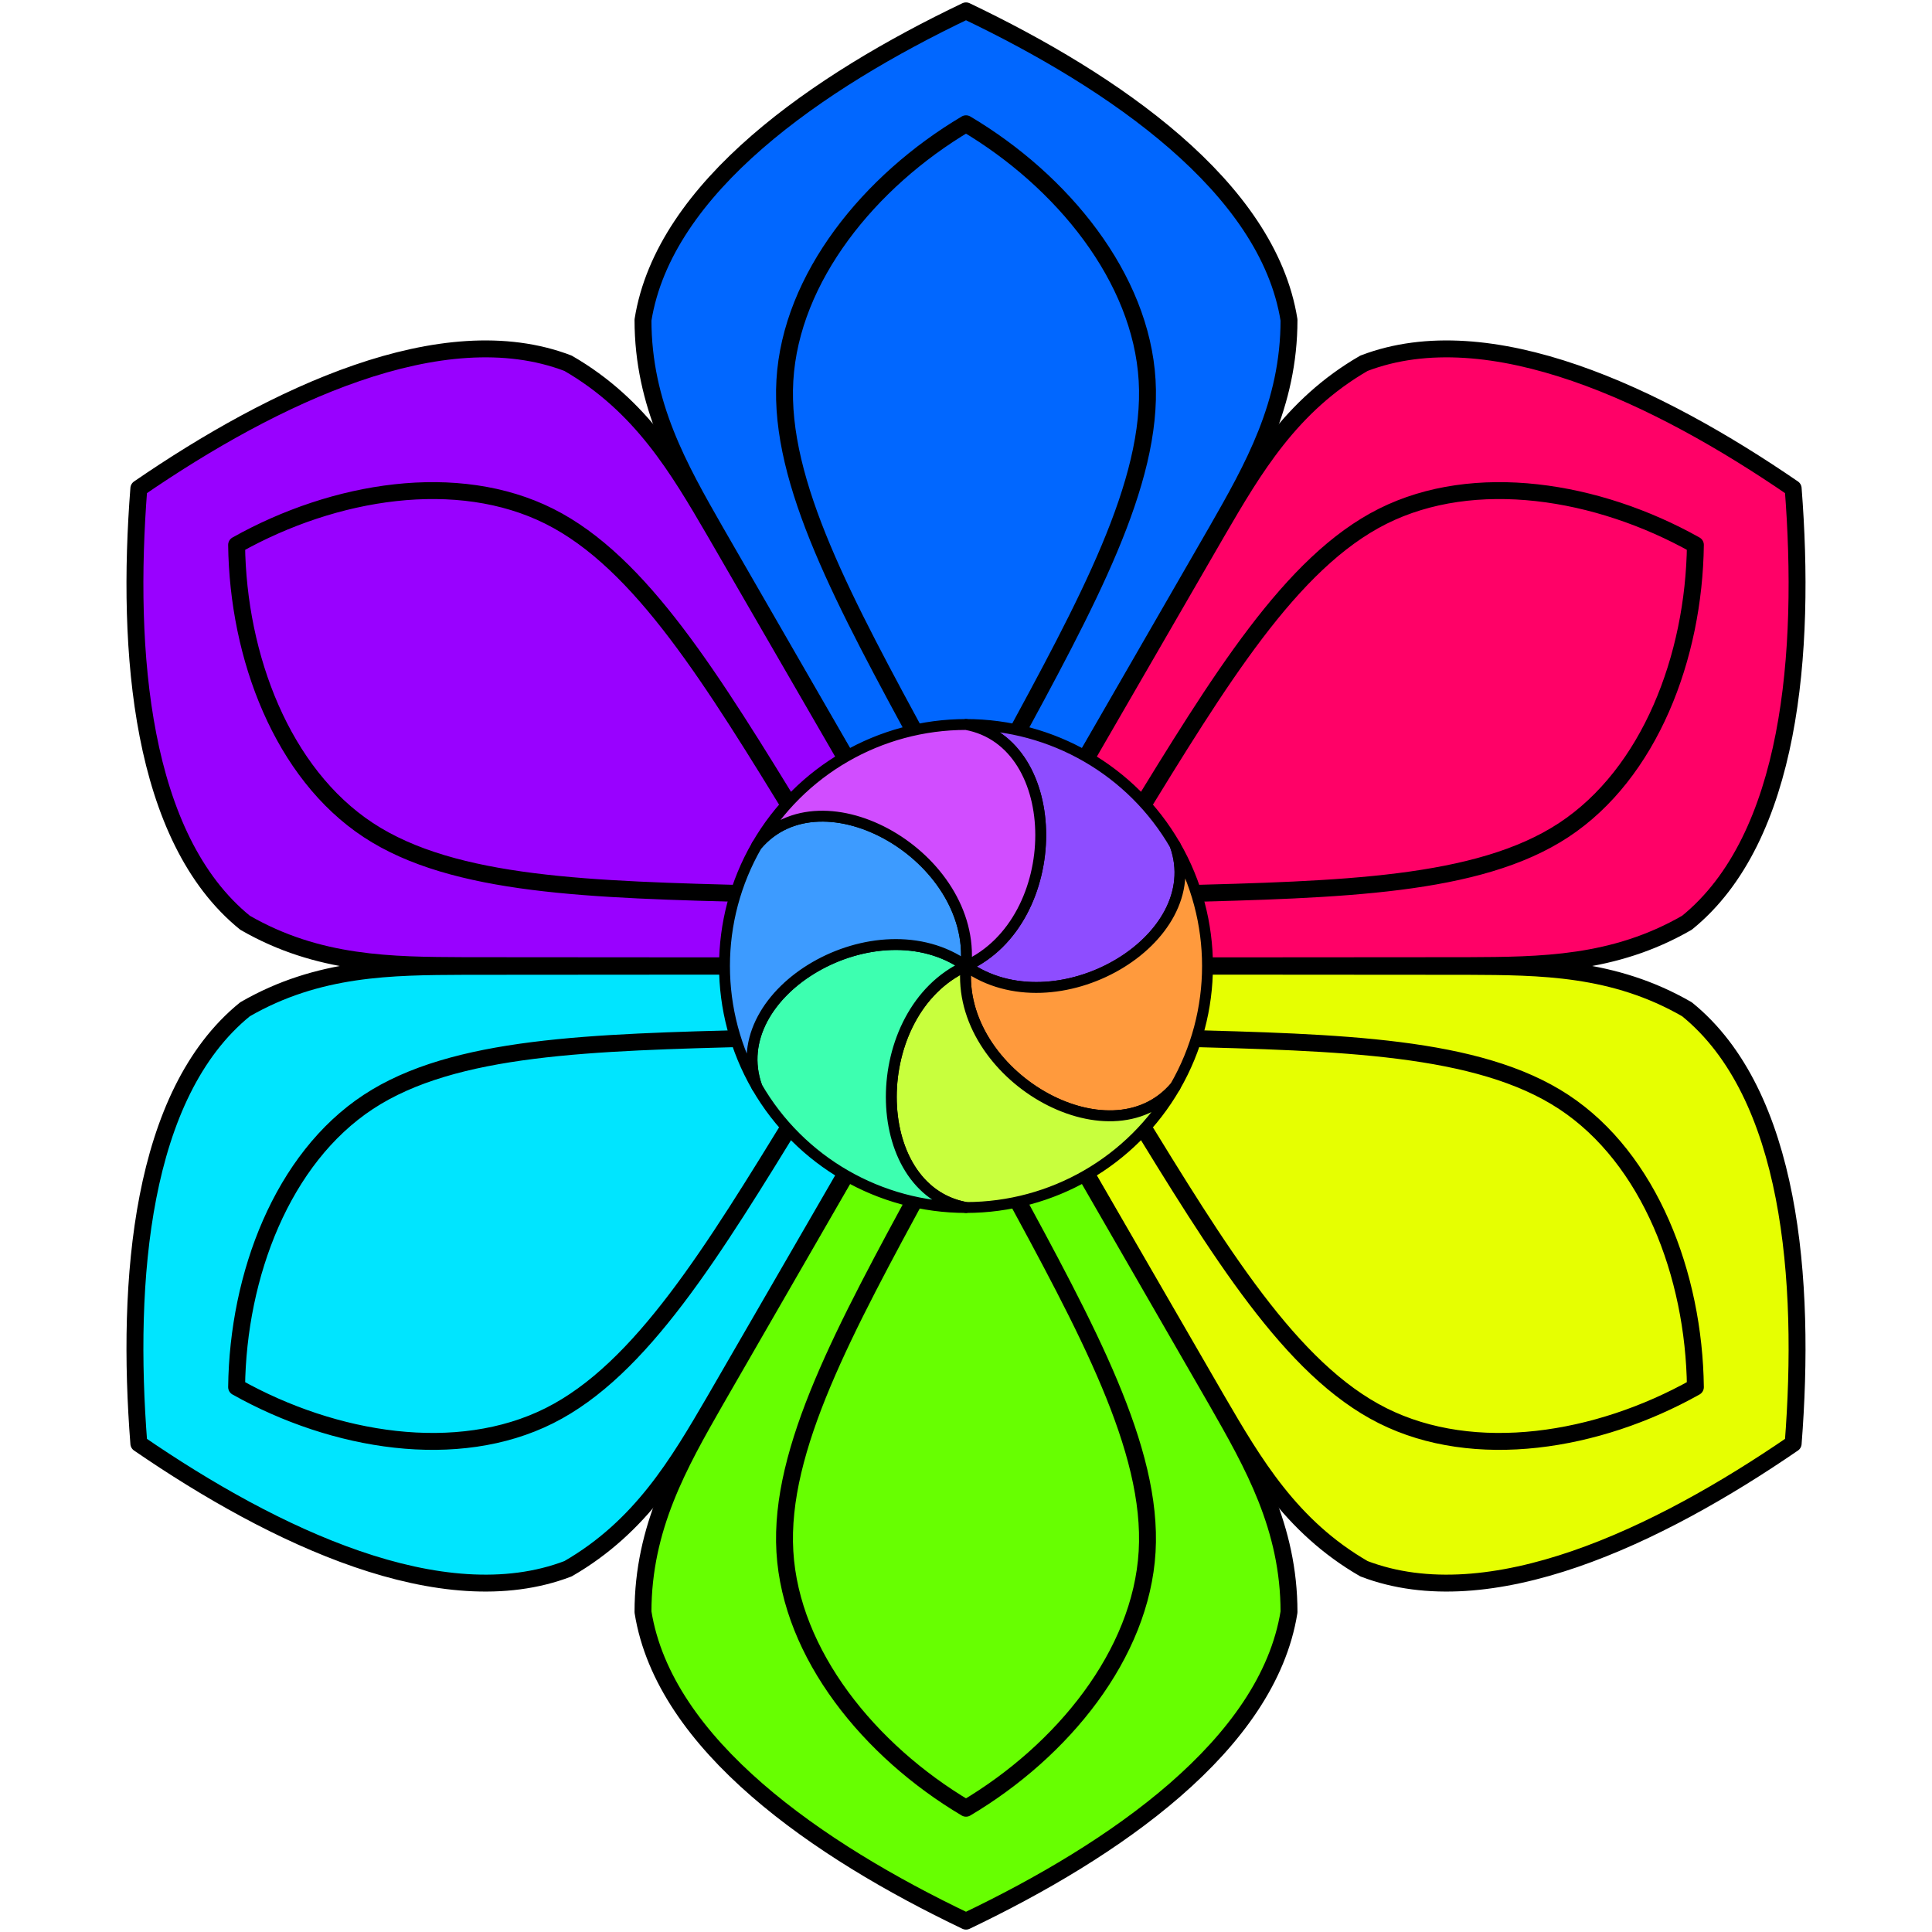
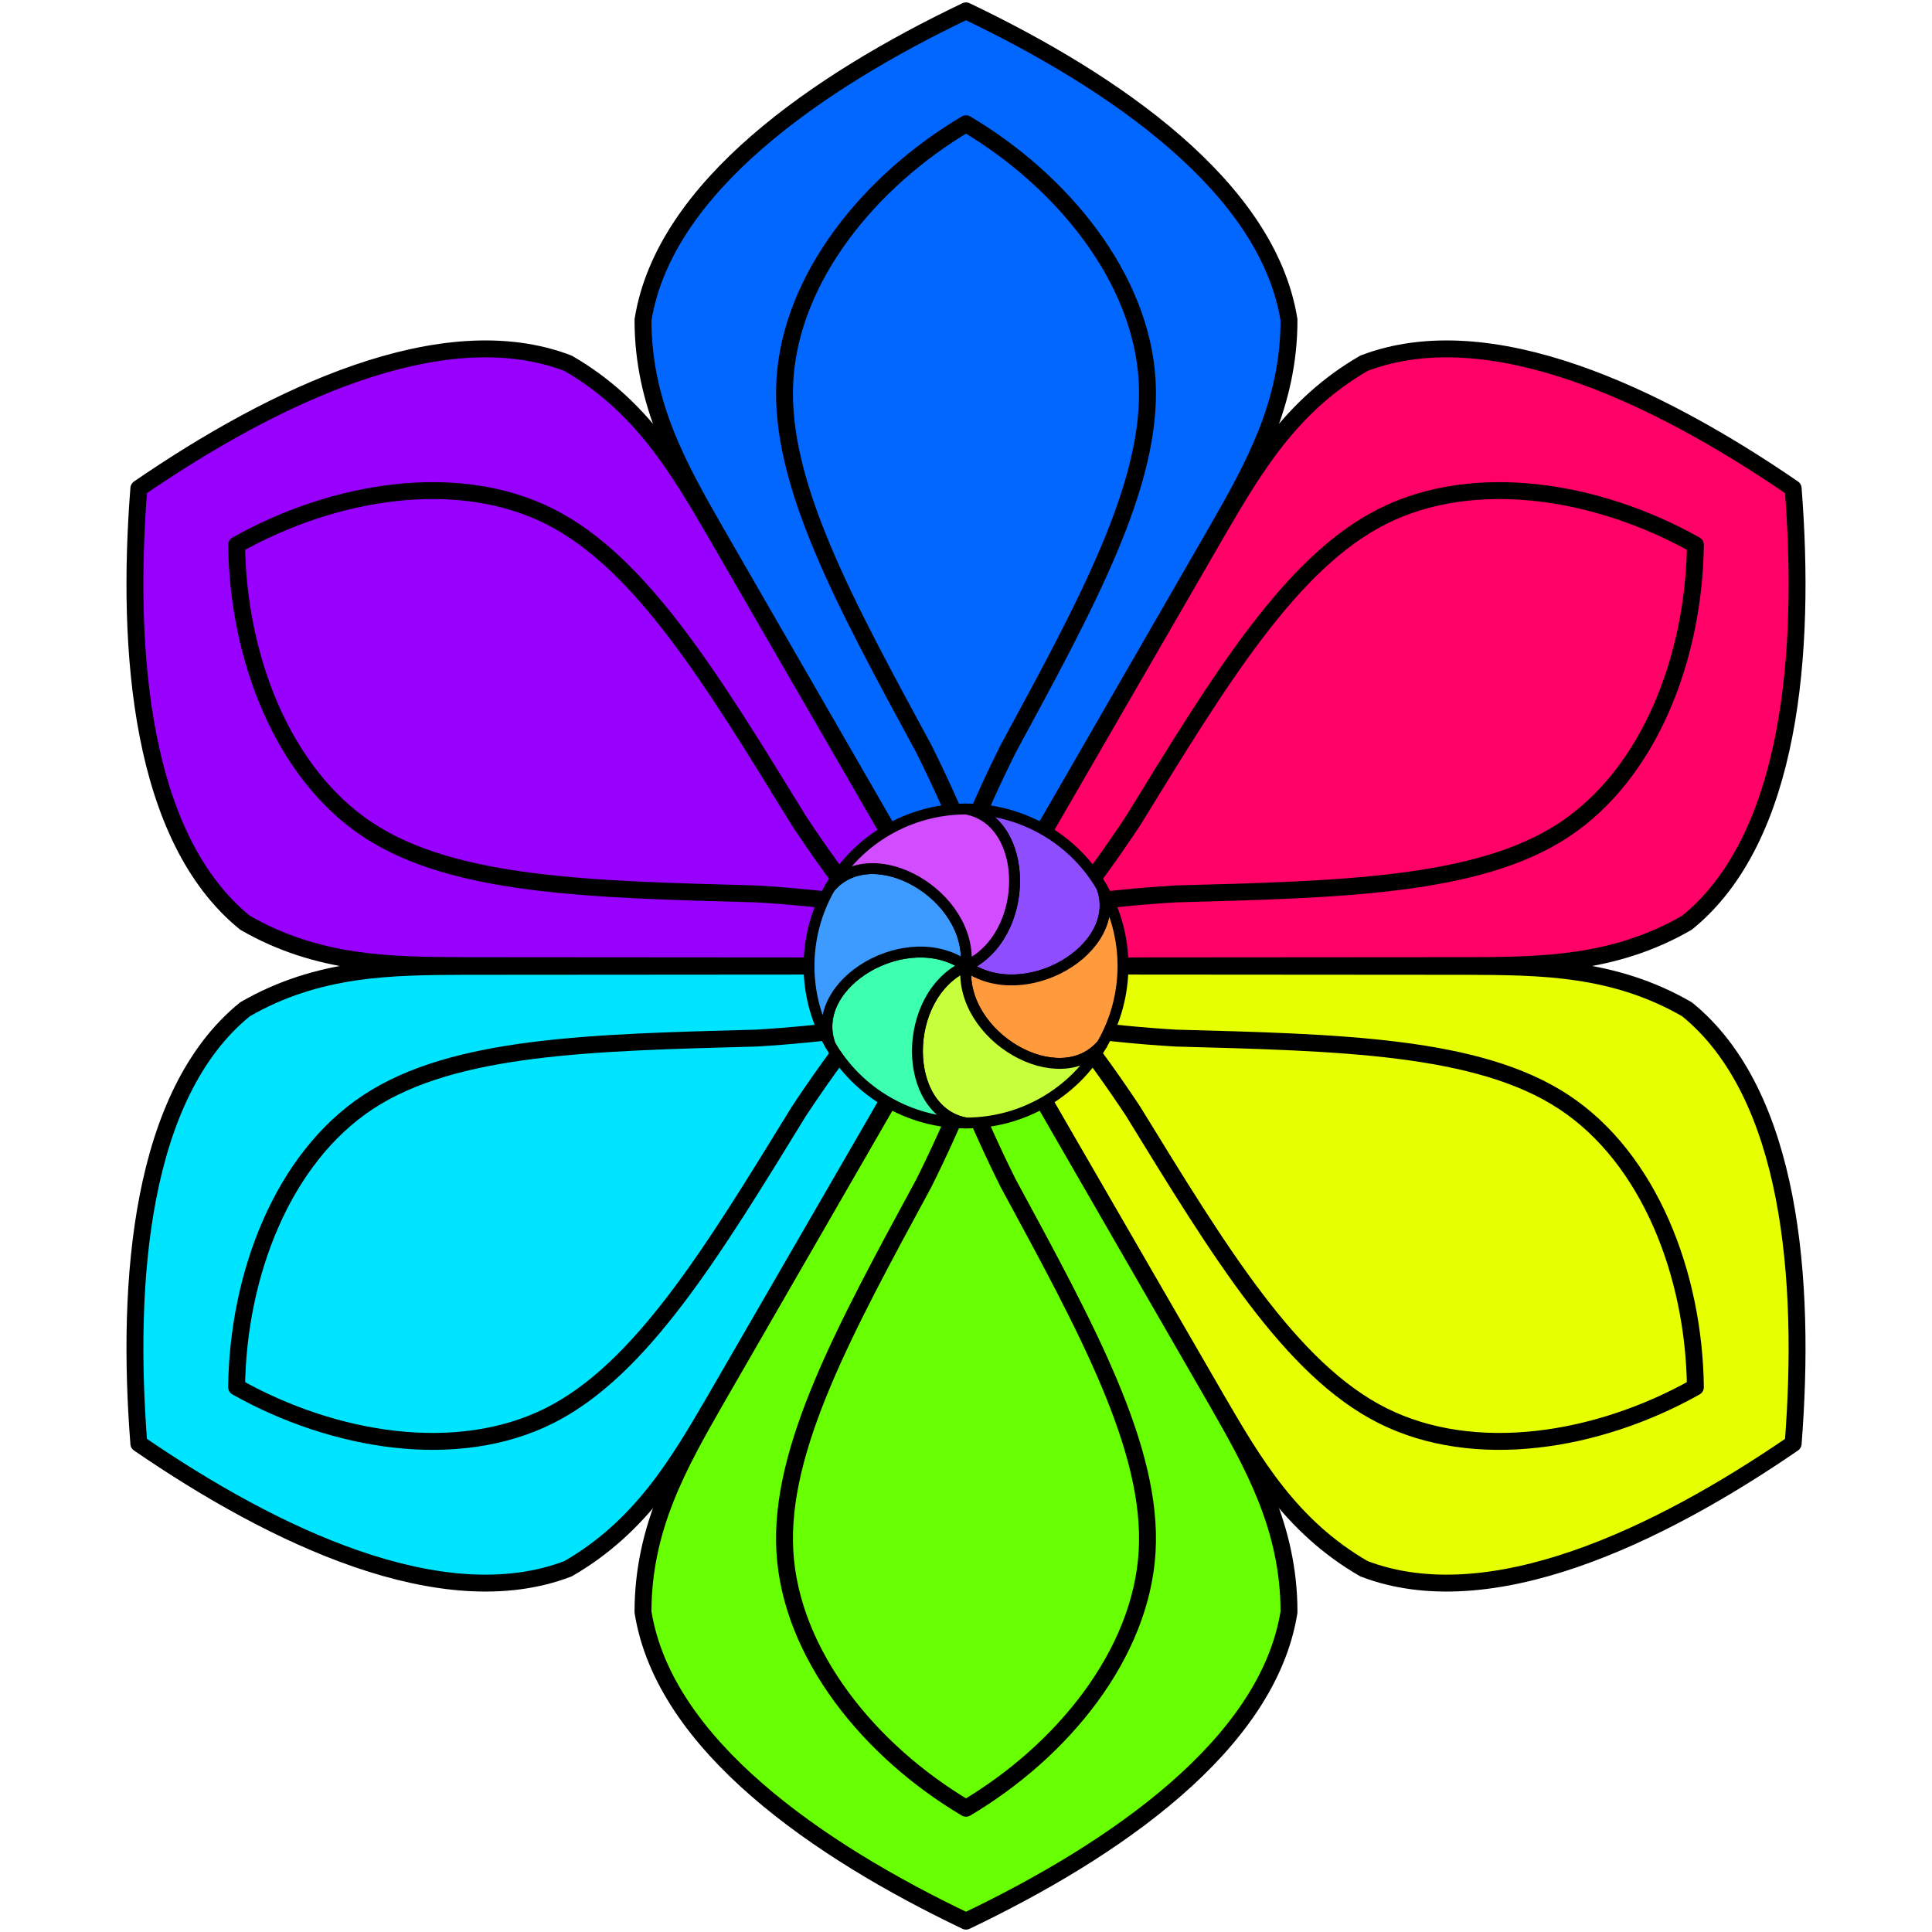
<svg xmlns="http://www.w3.org/2000/svg" viewBox="0 0 32 32" fill="none">
  <g stroke="#000000" stroke-width="0.28" stroke-linecap="round" stroke-linejoin="round">
    <path fill="#0167FF" d="M16 0.18 C13.55 1.35 11 3.1 10.65 5.3 C10.65 6.7 11.25 7.75 11.85 8.8 L16 16 L20.15 8.8 C20.75 7.75 21.35 6.7 21.35 5.3 C21 3.1 18.45 1.35 16 0.18 Z" />
    <path d="M16 2.05 C14.4 3 13.1 4.6 13 6.3 C12.9 8 14 10 15.3 12.4 C15.55 12.9 15.8 13.45 16 13.95 C16.2 13.45 16.45 12.9 16.7 12.4 C18 10 19.1 8 19 6.3 C18.9 4.6 17.6 3 16 2.05 Z" />
  </g>
  <g transform="rotate(60 16 16)" stroke="#000000" stroke-width="0.28" stroke-linecap="round" stroke-linejoin="round">
    <path fill="#FF0167" d="M16 0.18 C13.55 1.35 11 3.1 10.65 5.3 C10.65 6.7 11.25 7.75 11.85 8.8 L16 16 L20.15 8.8 C20.75 7.75 21.35 6.7 21.35 5.3 C21 3.1 18.45 1.35 16 0.18 Z" />
    <path d="M16 2.05 C14.4 3 13.1 4.6 13 6.3 C12.9 8 14 10 15.3 12.4 C15.55 12.9 15.8 13.45 16 13.95 C16.2 13.45 16.45 12.9 16.7 12.4 C18 10 19.1 8 19 6.3 C18.9 4.6 17.6 3 16 2.05 Z" />
  </g>
  <g transform="rotate(120 16 16)" stroke="#000000" stroke-width="0.28" stroke-linecap="round" stroke-linejoin="round">
    <path fill="#E6FF01" d="M16 0.18 C13.55 1.35 11 3.1 10.65 5.3 C10.65 6.7 11.25 7.75 11.85 8.8 L16 16 L20.15 8.8 C20.75 7.75 21.35 6.7 21.35 5.3 C21 3.1 18.45 1.35 16 0.18 Z" />
    <path d="M16 2.05 C14.4 3 13.1 4.6 13 6.3 C12.9 8 14 10 15.3 12.4 C15.55 12.9 15.8 13.45 16 13.95 C16.2 13.45 16.45 12.9 16.7 12.4 C18 10 19.1 8 19 6.3 C18.9 4.6 17.6 3 16 2.05 Z" />
  </g>
  <g transform="rotate(180 16 16)" stroke="#000000" stroke-width="0.28" stroke-linecap="round" stroke-linejoin="round">
    <path fill="#67FF01" d="M16 0.18 C13.55 1.35 11 3.1 10.65 5.3 C10.65 6.7 11.25 7.75 11.85 8.8 L16 16 L20.15 8.8 C20.75 7.75 21.35 6.7 21.35 5.3 C21 3.1 18.45 1.35 16 0.18 Z" />
    <path d="M16 2.05 C14.4 3 13.1 4.6 13 6.3 C12.9 8 14 10 15.3 12.4 C15.55 12.9 15.8 13.45 16 13.95 C16.2 13.45 16.45 12.9 16.7 12.4 C18 10 19.1 8 19 6.3 C18.9 4.6 17.6 3 16 2.05 Z" />
  </g>
  <g transform="rotate(240 16 16)" stroke="#000000" stroke-width="0.28" stroke-linecap="round" stroke-linejoin="round">
    <path fill="#00E5FF" d="M16 0.18 C13.55 1.35 11 3.1 10.65 5.3 C10.65 6.7 11.25 7.75 11.85 8.8 L16 16 L20.15 8.8 C20.75 7.75 21.35 6.7 21.35 5.3 C21 3.1 18.45 1.35 16 0.18 Z" />
    <path d="M16 2.05 C14.4 3 13.1 4.6 13 6.3 C12.9 8 14 10 15.3 12.4 C15.55 12.9 15.8 13.45 16 13.95 C16.2 13.45 16.45 12.9 16.7 12.4 C18 10 19.1 8 19 6.3 C18.9 4.6 17.6 3 16 2.05 Z" />
  </g>
  <g transform="rotate(300 16 16)" stroke="#000000" stroke-width="0.28" stroke-linecap="round" stroke-linejoin="round">
    <path fill="#9901FF" d="M16 0.18 C13.55 1.35 11 3.1 10.65 5.3 C10.65 6.7 11.25 7.75 11.85 8.8 L16 16 L20.15 8.8 C20.75 7.75 21.35 6.7 21.35 5.3 C21 3.1 18.45 1.35 16 0.18 Z" />
    <path d="M16 2.05 C14.4 3 13.1 4.6 13 6.3 C12.9 8 14 10 15.3 12.4 C15.55 12.9 15.8 13.45 16 13.95 C16.2 13.45 16.45 12.9 16.7 12.4 C18 10 19.1 8 19 6.3 C18.9 4.6 17.6 3 16 2.05 Z" />
  </g>
  <g data-center="swirl" stroke="#000000" stroke-width="0.18" stroke-linecap="round" stroke-linejoin="round">
-     <path data-center-piece="violet-blue" fill="#8E4DFF" d="M16 16 C17.65 15.25 17.65 12.3 16 12 A4 4 0 0 1 19.464 14 C20.029 15.579 17.475 17.054 16 16 Z" />
-     <path data-center-piece="red-yellow" fill="#FF9A3D" d="M16 16 C17.65 15.25 17.65 12.3 16 12 A4 4 0 0 1 19.464 14 C20.029 15.579 17.475 17.054 16 16 Z" transform="rotate(60 16 16)" />
-     <path data-center-piece="yellow-green" fill="#C8FF3D" d="M16 16 C17.65 15.25 17.65 12.3 16 12 A4 4 0 0 1 19.464 14 C20.029 15.579 17.475 17.054 16 16 Z" transform="rotate(120 16 16)" />
-     <path data-center-piece="green-cyan" fill="#3DFFB0" d="M16 16 C17.65 15.25 17.65 12.3 16 12 A4 4 0 0 1 19.464 14 C20.029 15.579 17.475 17.054 16 16 Z" transform="rotate(180 16 16)" />
-     <path data-center-piece="cyan-violet" fill="#3D9BFF" d="M16 16 C17.65 15.25 17.65 12.3 16 12 A4 4 0 0 1 19.464 14 C20.029 15.579 17.475 17.054 16 16 Z" transform="rotate(240 16 16)" />
-     <path data-center-piece="blue-red" fill="#D14DFF" d="M16 16 C17.65 15.25 17.65 12.3 16 12 A4 4 0 0 1 19.464 14 C20.029 15.579 17.475 17.054 16 16 Z" transform="rotate(300 16 16)" />
+     <path data-center-piece="violet-blue" fill="#8E4DFF" d="M16 16 C17.073 15.513 17.073 13.595 16 13.4 A2.6 2.6 0 0 1 18.252 14.7 C18.619 15.726 16.959 16.685 16 16 Z" />
+     <path data-center-piece="red-yellow" fill="#FF9A3D" d="M16 16 C17.073 15.513 17.073 13.595 16 13.4 A2.6 2.6 0 0 1 18.252 14.7 C18.619 15.726 16.959 16.685 16 16 Z" transform="rotate(60 16 16)" />
+     <path data-center-piece="yellow-green" fill="#C8FF3D" d="M16 16 C17.073 15.513 17.073 13.595 16 13.4 A2.6 2.6 0 0 1 18.252 14.7 C18.619 15.726 16.959 16.685 16 16 Z" transform="rotate(120 16 16)" />
+     <path data-center-piece="green-cyan" fill="#3DFFB0" d="M16 16 C17.073 15.513 17.073 13.595 16 13.4 A2.6 2.6 0 0 1 18.252 14.7 C18.619 15.726 16.959 16.685 16 16 Z" transform="rotate(180 16 16)" />
+     <path data-center-piece="cyan-violet" fill="#3D9BFF" d="M16 16 C17.073 15.513 17.073 13.595 16 13.4 A2.6 2.6 0 0 1 18.252 14.7 C18.619 15.726 16.959 16.685 16 16 Z" transform="rotate(240 16 16)" />
+     <path data-center-piece="blue-red" fill="#D14DFF" d="M16 16 C17.073 15.513 17.073 13.595 16 13.4 A2.6 2.6 0 0 1 18.252 14.7 C18.619 15.726 16.959 16.685 16 16 Z" transform="rotate(300 16 16)" />
  </g>
</svg>
